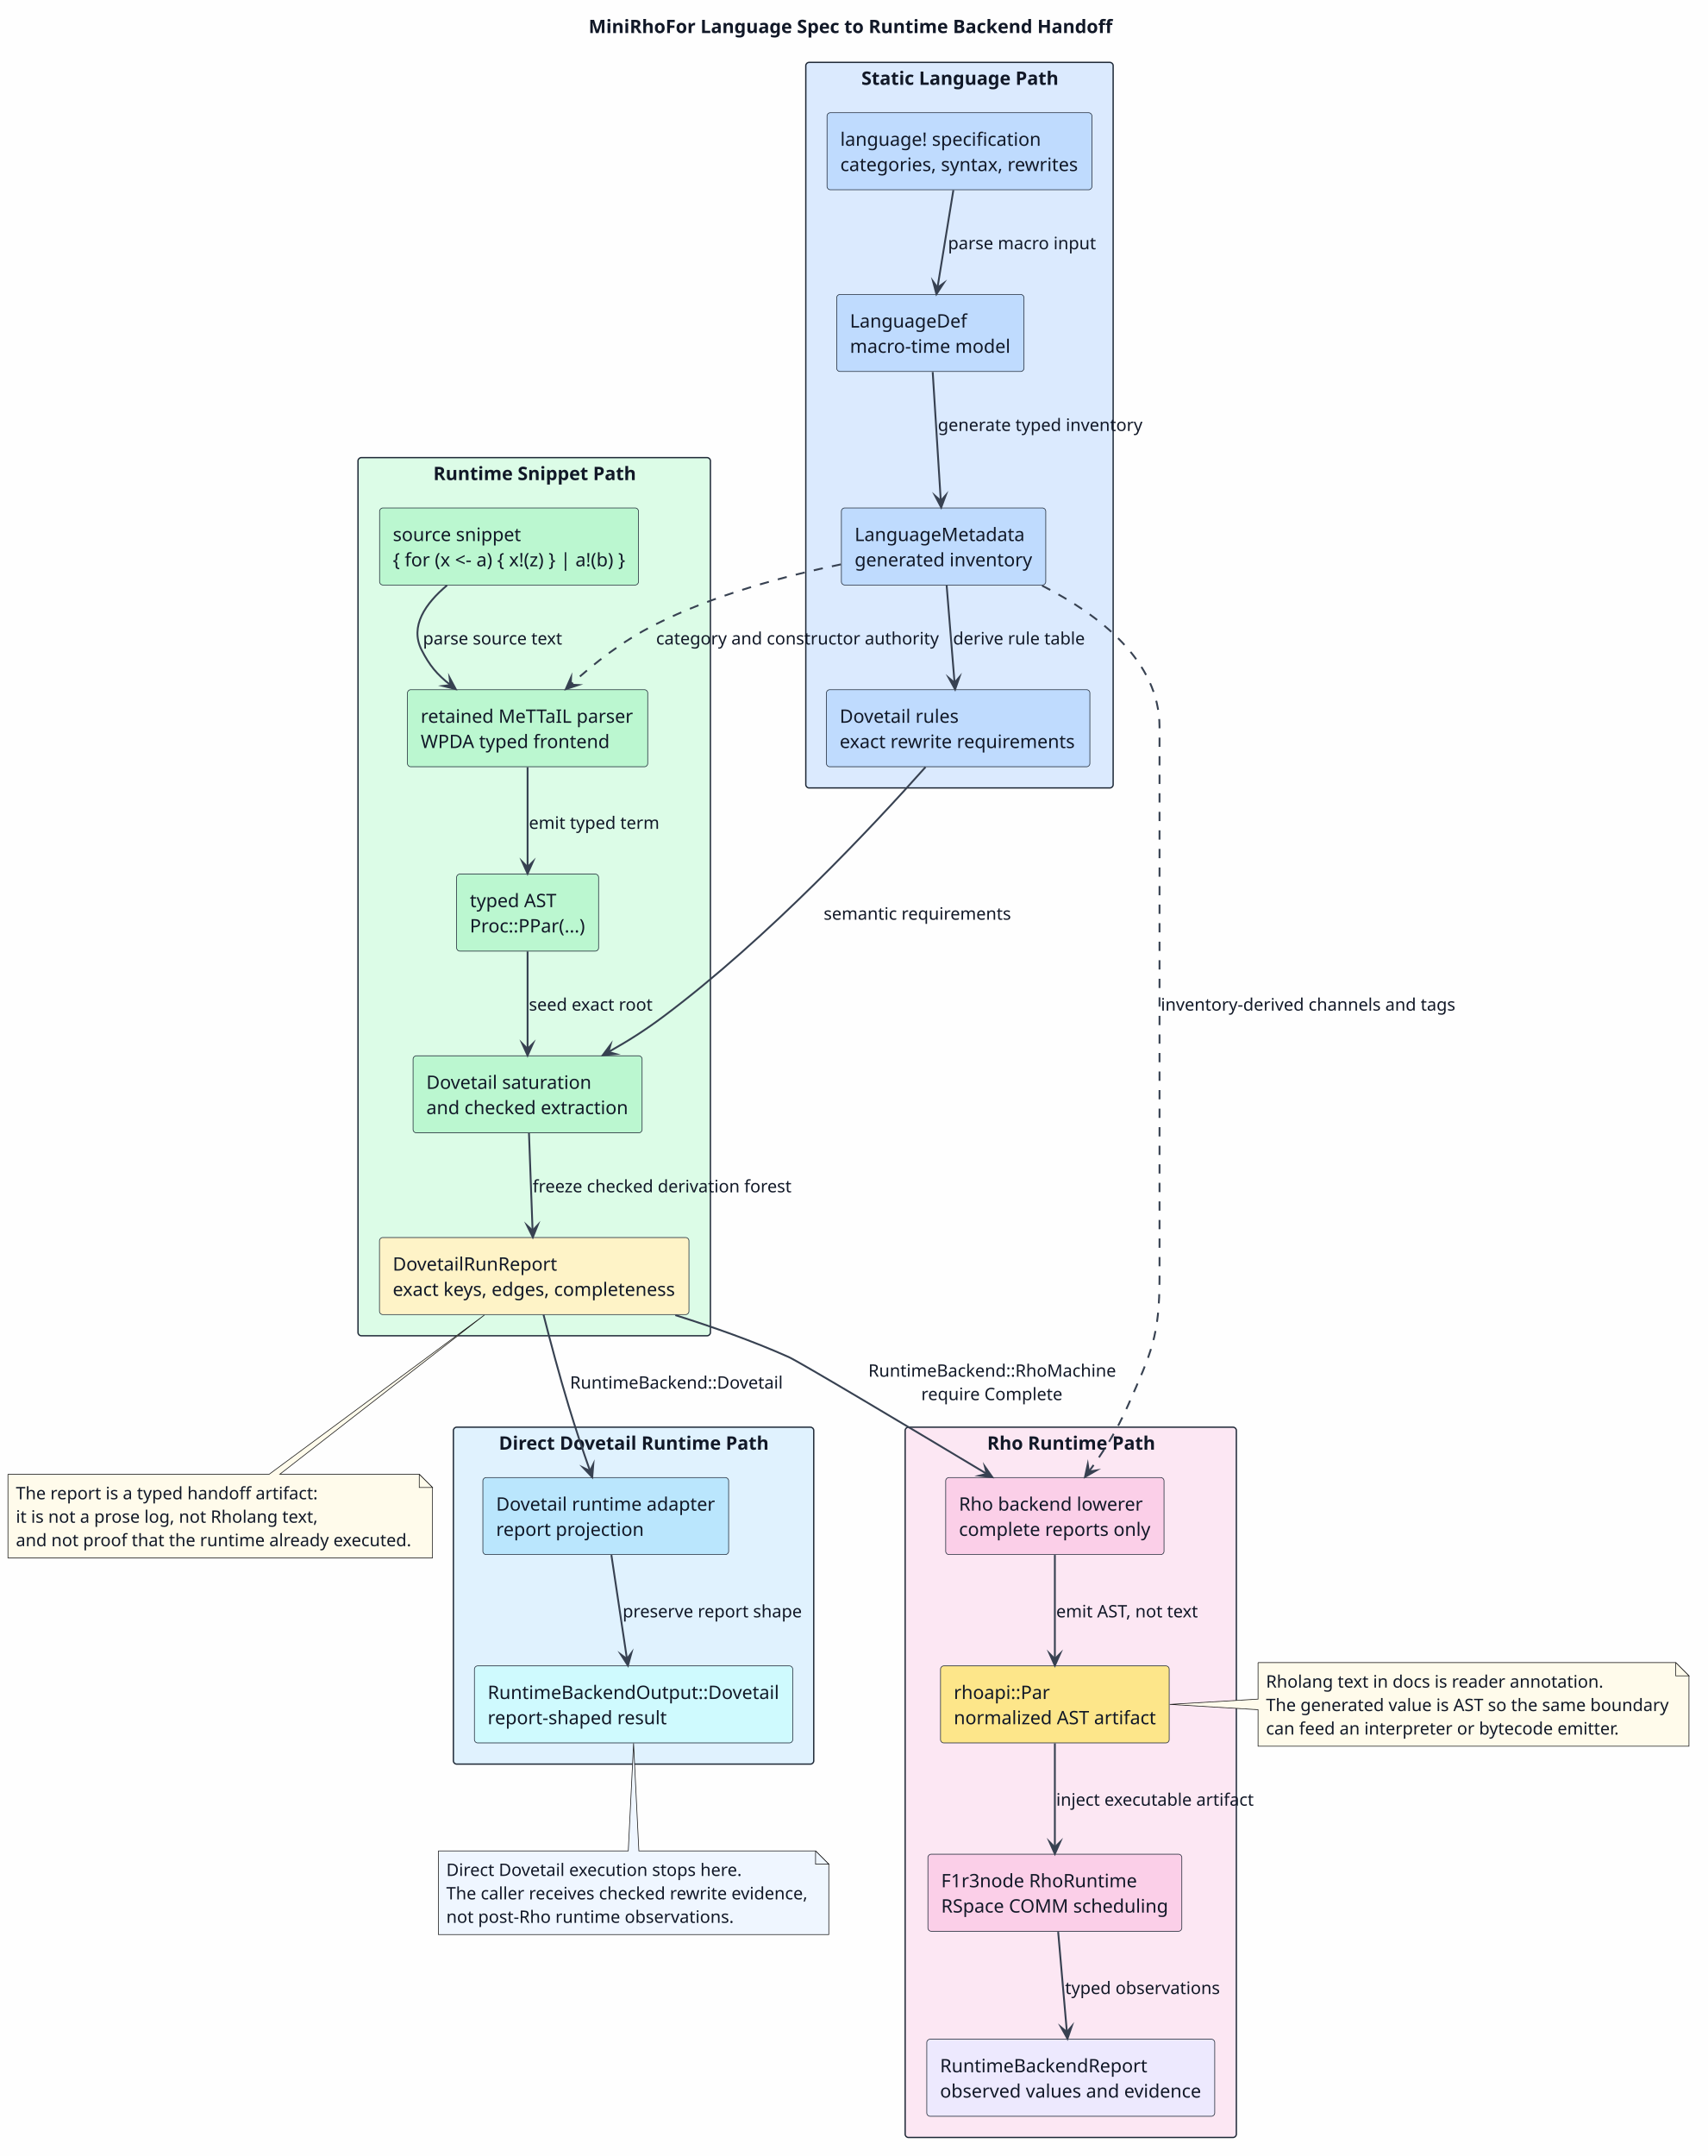
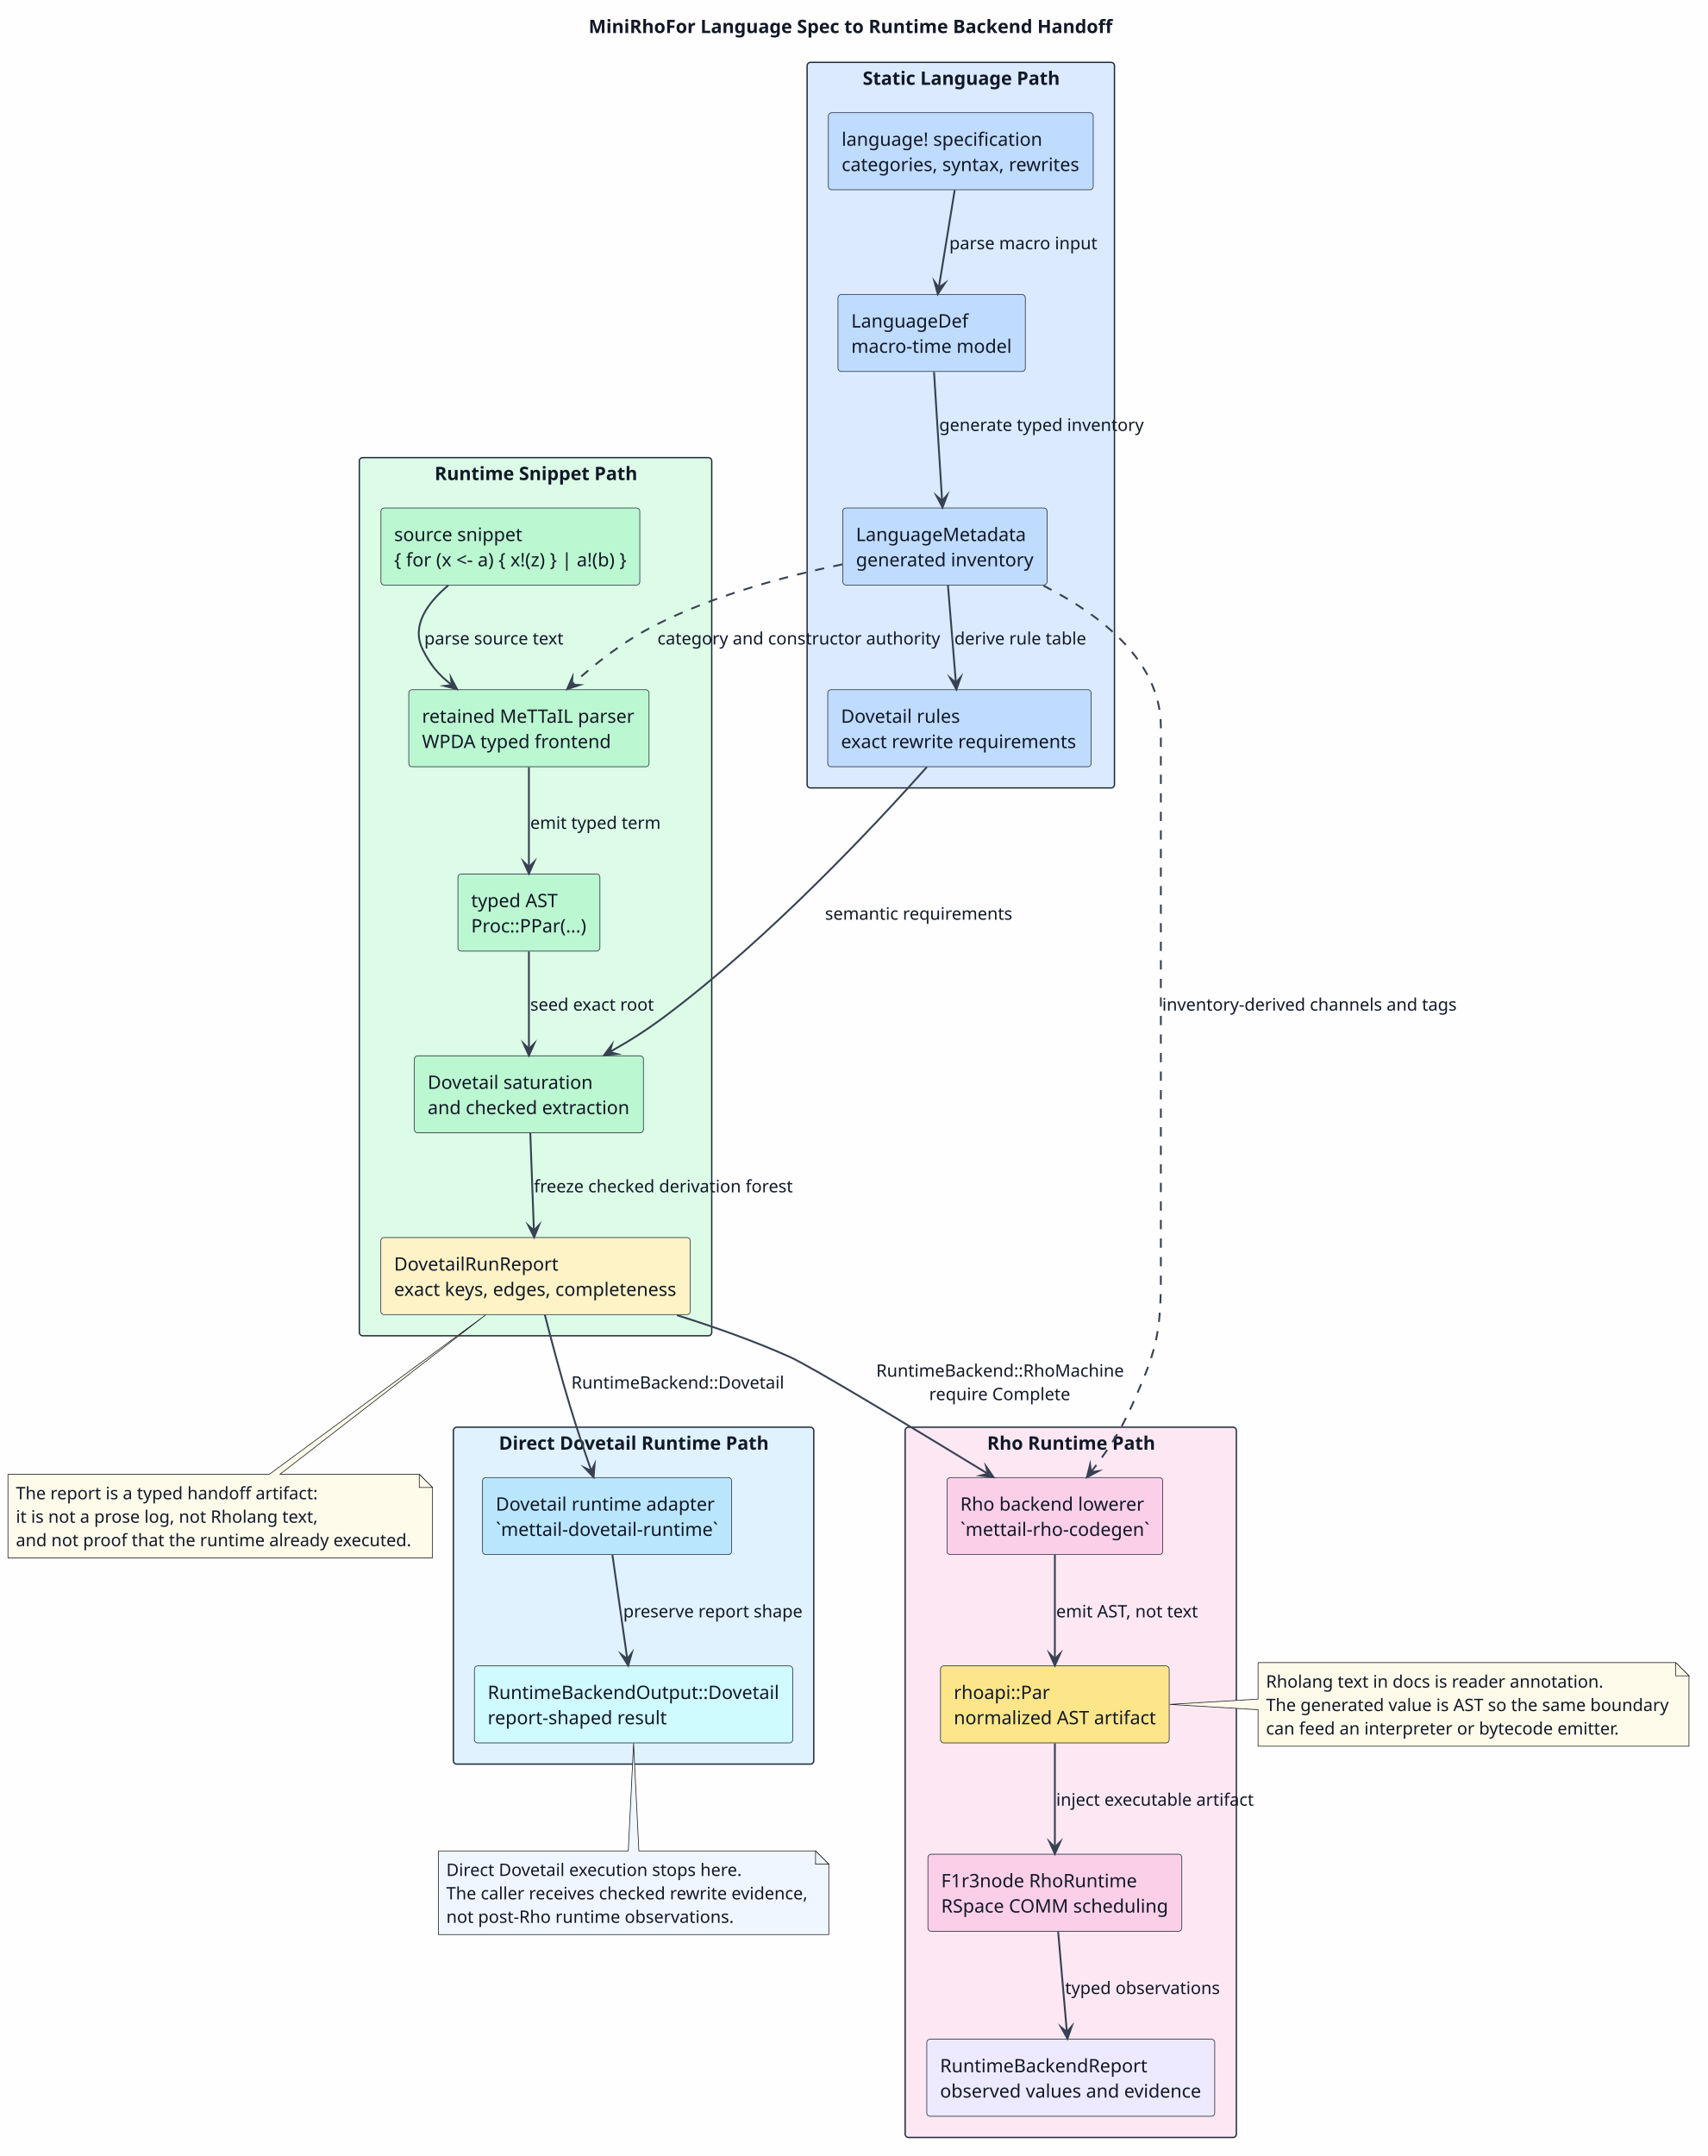
<svg xmlns="http://www.w3.org/2000/svg" contentStyleType="text/css" data-diagram-type="DESCRIPTION" height="1627px" preserveAspectRatio="none" style="width:1289px;height:1627px;background:#FEFEFE;" version="1.1" viewBox="0 0 1289 1627" width="1289px" zoomAndPan="magnify">
  <defs />
  <g>
    <rect fill="#FEFEFE" height="1627" style="stroke:none;stroke-width:1;" width="1289" x="0" y="0" />
    <g class="title" data-source-line="1">
      <text fill="#111827" font-family="sans-serif" font-size="14" font-weight="700" lengthAdjust="spacing" textLength="394.252" x="444.305" y="24.966">MiniRhoFor Language Spec to Runtime Backend Handoff</text>
    </g>
    <g class="cluster" data-qualified-name="StaticPath" data-source-line="13" id="ent0001">
-       <rect fill="#DBEAFE" height="547.54" rx="2.5" ry="2.5" style="stroke:#1F2937;stroke-width:1;" width="232" x="608.23" y="47.068" />
-       <text fill="#111827" font-family="sans-serif" font-size="14" font-weight="700" lengthAdjust="spacing" textLength="148.049" x="650.205" y="64.034">Static Language Path</text>
+       <rect fill="#DBEAFE" height="547.54" rx="2.5" ry="2.5" style="stroke:#1F2937;stroke-width:1;" width="232" x="609.23" y="47.068" />
+       <text fill="#111827" font-family="sans-serif" font-size="14" font-weight="700" lengthAdjust="spacing" textLength="148.049" x="651.205" y="64.034">Static Language Path</text>
    </g>
    <g class="cluster" data-qualified-name="RuntimePath" data-source-line="20" id="ent0006">
-       <rect fill="#DCFCE7" height="662.68" rx="2.5" ry="2.5" style="stroke:#1F2937;stroke-width:1;" width="266" x="270.23" y="345.338" />
-       <text fill="#111827" font-family="sans-serif" font-size="14" font-weight="700" lengthAdjust="spacing" textLength="152.319" x="327.07" y="362.304">Runtime Snippet Path</text>
+       <rect fill="#DCFCE7" height="662.68" rx="2.5" ry="2.5" style="stroke:#1F2937;stroke-width:1;" width="266" x="271.23" y="345.338" />
+       <text fill="#111827" font-family="sans-serif" font-size="14" font-weight="700" lengthAdjust="spacing" textLength="152.319" x="328.07" y="362.304">Runtime Snippet Path</text>
    </g>
    <g class="cluster" data-qualified-name="DirectPath" data-source-line="28" id="ent0012">
      <rect fill="#E0F2FE" height="254.25" rx="2.5" ry="2.5" style="stroke:#1F2937;stroke-width:1;" width="272" x="342.23" y="1077.018" />
      <text fill="#111827" font-family="sans-serif" font-size="14" font-weight="700" lengthAdjust="spacing" textLength="203.349" x="376.555" y="1093.984">Direct Dovetail Runtime Path</text>
    </g>
    <g class="cluster" data-qualified-name="RhoPath" data-source-line="33" id="ent0015">
      <rect fill="#FCE7F3" height="536" rx="2.5" ry="2.5" style="stroke:#1F2937;stroke-width:1;" width="250" x="683.23" y="1077.018" />
      <text fill="#111827" font-family="sans-serif" font-size="14" font-weight="700" lengthAdjust="spacing" textLength="126.224" x="745.118" y="1093.984">Rho Runtime Path</text>
    </g>
    <g class="entity" data-qualified-name="StaticPath.Spec" data-source-line="14" id="ent0002">
-       <rect fill="#BFDBFE" height="58.136" rx="2.5" ry="2.5" style="stroke:#1F2937;stroke-width:0.5;" width="199.927" x="624.27" y="85.068" />
-       <text fill="#111827" font-family="sans-serif" font-size="14" lengthAdjust="spacing" textLength="151.479" x="634.27" y="110.034">language! specification</text>
-       <text fill="#111827" font-family="sans-serif" font-size="14" lengthAdjust="spacing" textLength="179.927" x="634.27" y="129.102">categories, syntax, rewrites</text>
+       <rect fill="#BFDBFE" height="58.136" rx="2.5" ry="2.5" style="stroke:#1F2937;stroke-width:0.5;" width="199.927" x="625.27" y="85.068" />
+       <text fill="#111827" font-family="sans-serif" font-size="14" lengthAdjust="spacing" textLength="151.479" x="635.27" y="110.034">language! specification</text>
+       <text fill="#111827" font-family="sans-serif" font-size="14" lengthAdjust="spacing" textLength="179.927" x="635.27" y="129.102">categories, syntax, rewrites</text>
    </g>
    <g class="entity" data-qualified-name="StaticPath.LangDef" data-source-line="15" id="ent0003">
-       <rect fill="#BFDBFE" height="58.136" rx="2.5" ry="2.5" style="stroke:#1F2937;stroke-width:0.5;" width="141.393" x="631.54" y="222.208" />
-       <text fill="#111827" font-family="sans-serif" font-size="14" lengthAdjust="spacing" textLength="88.396" x="641.54" y="247.174">LanguageDef</text>
-       <text fill="#111827" font-family="sans-serif" font-size="14" lengthAdjust="spacing" textLength="121.394" x="641.54" y="266.242">macro-time model</text>
+       <rect fill="#BFDBFE" height="58.136" rx="2.5" ry="2.5" style="stroke:#1F2937;stroke-width:0.5;" width="141.393" x="632.54" y="222.208" />
+       <text fill="#111827" font-family="sans-serif" font-size="14" lengthAdjust="spacing" textLength="88.396" x="642.54" y="247.174">LanguageDef</text>
+       <text fill="#111827" font-family="sans-serif" font-size="14" lengthAdjust="spacing" textLength="121.394" x="642.54" y="266.242">macro-time model</text>
    </g>
    <g class="entity" data-qualified-name="StaticPath.Metadata" data-source-line="16" id="ent0004">
-       <rect fill="#BFDBFE" height="58.136" rx="2.5" ry="2.5" style="stroke:#1F2937;stroke-width:0.5;" width="154.26" x="635.1" y="383.338" />
-       <text fill="#111827" font-family="sans-serif" font-size="14" lengthAdjust="spacing" textLength="128.338" x="645.1" y="408.304">LanguageMetadata</text>
-       <text fill="#111827" font-family="sans-serif" font-size="14" lengthAdjust="spacing" textLength="134.26" x="645.1" y="427.372">generated inventory</text>
+       <rect fill="#BFDBFE" height="58.136" rx="2.5" ry="2.5" style="stroke:#1F2937;stroke-width:0.5;" width="154.26" x="636.1" y="383.338" />
+       <text fill="#111827" font-family="sans-serif" font-size="14" lengthAdjust="spacing" textLength="128.338" x="646.1" y="408.304">LanguageMetadata</text>
+       <text fill="#111827" font-family="sans-serif" font-size="14" lengthAdjust="spacing" textLength="134.26" x="646.1" y="427.372">generated inventory</text>
    </g>
    <g class="entity" data-qualified-name="StaticPath.Rules" data-source-line="17" id="ent0005">
-       <rect fill="#BFDBFE" height="58.136" rx="2.5" ry="2.5" style="stroke:#1F2937;stroke-width:0.5;" width="198.863" x="623.8" y="520.478" />
-       <text fill="#111827" font-family="sans-serif" font-size="14" lengthAdjust="spacing" textLength="90.118" x="633.8" y="545.444">Dovetail rules</text>
-       <text fill="#111827" font-family="sans-serif" font-size="14" lengthAdjust="spacing" textLength="178.863" x="633.8" y="564.512">exact rewrite requirements</text>
+       <rect fill="#BFDBFE" height="58.136" rx="2.5" ry="2.5" style="stroke:#1F2937;stroke-width:0.5;" width="198.863" x="624.8" y="520.478" />
+       <text fill="#111827" font-family="sans-serif" font-size="14" lengthAdjust="spacing" textLength="90.118" x="634.8" y="545.444">Dovetail rules</text>
+       <text fill="#111827" font-family="sans-serif" font-size="14" lengthAdjust="spacing" textLength="178.863" x="634.8" y="564.512">exact rewrite requirements</text>
    </g>
    <g class="entity" data-qualified-name="RuntimePath.Source" data-source-line="21" id="ent0007">
-       <rect fill="#BBF7D0" height="58.136" rx="2.5" ry="2.5" style="stroke:#1F2937;stroke-width:0.5;" width="195.419" x="286.52" y="383.338" />
-       <text fill="#111827" font-family="sans-serif" font-size="14" lengthAdjust="spacing" textLength="97.006" x="296.52" y="408.304">source snippet</text>
-       <text fill="#111827" font-family="sans-serif" font-size="14" lengthAdjust="spacing" textLength="175.419" x="296.52" y="427.372">{ for (x &lt;- a) { x!(z) } | a!(b) }</text>
+       <rect fill="#BBF7D0" height="58.136" rx="2.5" ry="2.5" style="stroke:#1F2937;stroke-width:0.5;" width="195.419" x="287.52" y="383.338" />
+       <text fill="#111827" font-family="sans-serif" font-size="14" lengthAdjust="spacing" textLength="97.006" x="297.52" y="408.304">source snippet</text>
+       <text fill="#111827" font-family="sans-serif" font-size="14" lengthAdjust="spacing" textLength="175.419" x="297.52" y="427.372">{ for (x &lt;- a) { x!(z) } | a!(b) }</text>
    </g>
    <g class="entity" data-qualified-name="RuntimePath.Parser" data-source-line="22" id="ent0008">
-       <rect fill="#BBF7D0" height="58.136" rx="2.5" ry="2.5" style="stroke:#1F2937;stroke-width:0.5;" width="181.363" x="307.55" y="520.478" />
-       <text fill="#111827" font-family="sans-serif" font-size="14" lengthAdjust="spacing" textLength="161.363" x="317.55" y="545.444">retained MeTTaIL parser</text>
-       <text fill="#111827" font-family="sans-serif" font-size="14" lengthAdjust="spacing" textLength="143.177" x="317.55" y="564.512">WPDA typed frontend</text>
+       <rect fill="#BBF7D0" height="58.136" rx="2.5" ry="2.5" style="stroke:#1F2937;stroke-width:0.5;" width="181.363" x="308.55" y="520.478" />
+       <text fill="#111827" font-family="sans-serif" font-size="14" lengthAdjust="spacing" textLength="161.363" x="318.55" y="545.444">retained MeTTaIL parser</text>
+       <text fill="#111827" font-family="sans-serif" font-size="14" lengthAdjust="spacing" textLength="143.177" x="318.55" y="564.512">WPDA typed frontend</text>
    </g>
    <g class="entity" data-qualified-name="RuntimePath.TypedAst" data-source-line="23" id="ent0009">
-       <rect fill="#BBF7D0" height="58.136" rx="2.5" ry="2.5" style="stroke:#1F2937;stroke-width:0.5;" width="107.178" x="344.65" y="659.608" />
-       <text fill="#111827" font-family="sans-serif" font-size="14" lengthAdjust="spacing" textLength="65.366" x="354.65" y="684.574">typed AST</text>
-       <text fill="#111827" font-family="sans-serif" font-size="14" lengthAdjust="spacing" textLength="87.178" x="354.65" y="703.642">Proc::PPar(...)</text>
+       <rect fill="#BBF7D0" height="58.136" rx="2.5" ry="2.5" style="stroke:#1F2937;stroke-width:0.5;" width="107.178" x="345.65" y="659.608" />
+       <text fill="#111827" font-family="sans-serif" font-size="14" lengthAdjust="spacing" textLength="65.366" x="355.65" y="684.574">typed AST</text>
+       <text fill="#111827" font-family="sans-serif" font-size="14" lengthAdjust="spacing" textLength="87.178" x="355.65" y="703.642">Proc::PPar(...)</text>
    </g>
    <g class="entity" data-qualified-name="RuntimePath.Dovetail" data-source-line="24" id="ent0010">
-       <rect fill="#BBF7D0" height="58.136" rx="2.5" ry="2.5" style="stroke:#1F2937;stroke-width:0.5;" width="172.865" x="311.8" y="796.748" />
-       <text fill="#111827" font-family="sans-serif" font-size="14" lengthAdjust="spacing" textLength="125.159" x="321.8" y="821.714">Dovetail saturation</text>
-       <text fill="#111827" font-family="sans-serif" font-size="14" lengthAdjust="spacing" textLength="152.865" x="321.8" y="840.782">and checked extraction</text>
+       <rect fill="#BBF7D0" height="58.136" rx="2.5" ry="2.5" style="stroke:#1F2937;stroke-width:0.5;" width="172.865" x="312.8" y="796.748" />
+       <text fill="#111827" font-family="sans-serif" font-size="14" lengthAdjust="spacing" textLength="125.159" x="322.8" y="821.714">Dovetail saturation</text>
+       <text fill="#111827" font-family="sans-serif" font-size="14" lengthAdjust="spacing" textLength="152.865" x="322.8" y="840.782">and checked extraction</text>
    </g>
    <g class="entity" data-qualified-name="RuntimePath.Report" data-source-line="25" id="ent0011">
-       <rect fill="#FEF3C7" height="58.136" rx="2.5" ry="2.5" style="stroke:#1F2937;stroke-width:0.5;" width="233.597" x="286.44" y="933.888" />
-       <text fill="#111827" font-family="sans-serif" font-size="14" lengthAdjust="spacing" textLength="124.362" x="296.44" y="958.854">DovetailRunReport</text>
-       <text fill="#111827" font-family="sans-serif" font-size="14" lengthAdjust="spacing" textLength="213.597" x="296.44" y="977.922">exact keys, edges, completeness</text>
+       <rect fill="#FEF3C7" height="58.136" rx="2.5" ry="2.5" style="stroke:#1F2937;stroke-width:0.5;" width="233.597" x="287.44" y="933.888" />
+       <text fill="#111827" font-family="sans-serif" font-size="14" lengthAdjust="spacing" textLength="124.362" x="297.44" y="958.854">DovetailRunReport</text>
+       <text fill="#111827" font-family="sans-serif" font-size="14" lengthAdjust="spacing" textLength="213.597" x="297.44" y="977.922">exact keys, edges, completeness</text>
    </g>
    <g class="entity" data-qualified-name="DirectPath.DirectAdapter" data-source-line="29" id="ent0013">
-       <rect fill="#BAE6FD" height="58.136" rx="2.5" ry="2.5" style="stroke:#1F2937;stroke-width:0.5;" width="185.507" x="364.48" y="1115.018" />
-       <text fill="#111827" font-family="sans-serif" font-size="14" lengthAdjust="spacing" textLength="165.507" x="374.48" y="1139.984">Dovetail runtime adapter</text>
-       <text fill="#111827" font-family="sans-serif" font-size="14" lengthAdjust="spacing" textLength="112.112" x="374.48" y="1159.052">report projection</text>
+       <rect fill="#BAE6FD" height="58.136" rx="2.5" ry="2.5" style="stroke:#1F2937;stroke-width:0.5;" width="188.013" x="364.23" y="1115.018" />
+       <text fill="#111827" font-family="sans-serif" font-size="14" lengthAdjust="spacing" textLength="165.507" x="374.23" y="1139.984">Dovetail runtime adapter</text>
+       <text fill="#111827" font-family="sans-serif" font-size="14" lengthAdjust="spacing" textLength="168.013" x="374.23" y="1159.052">`mettail-dovetail-runtime`</text>
    </g>
    <g class="entity" data-qualified-name="DirectPath.DirectOutput" data-source-line="30" id="ent0014">
      <rect fill="#CFFAFE" height="58.136" rx="2.5" ry="2.5" style="stroke:#1F2937;stroke-width:0.5;" width="240.261" x="358.1" y="1257.138" />
      <text fill="#111827" font-family="sans-serif" font-size="14" lengthAdjust="spacing" textLength="220.261" x="368.1" y="1282.104">RuntimeBackendOutput::Dovetail</text>
      <text fill="#111827" font-family="sans-serif" font-size="14" lengthAdjust="spacing" textLength="135.772" x="368.1" y="1301.172">report-shaped result</text>
    </g>
    <g class="entity" data-qualified-name="RhoPath.Lowerer" data-source-line="34" id="ent0016">
-       <rect fill="#FBCFE8" height="58.136" rx="2.5" ry="2.5" style="stroke:#1F2937;stroke-width:0.5;" width="164.802" x="713.83" y="1115.018" />
-       <text fill="#111827" font-family="sans-serif" font-size="14" lengthAdjust="spacing" textLength="139.369" x="723.83" y="1139.984">Rho backend lowerer</text>
-       <text fill="#111827" font-family="sans-serif" font-size="14" lengthAdjust="spacing" textLength="144.802" x="723.83" y="1159.052">complete reports only</text>
+       <rect fill="#FBCFE8" height="58.136" rx="2.5" ry="2.5" style="stroke:#1F2937;stroke-width:0.5;" width="162.814" x="714.83" y="1115.018" />
+       <text fill="#111827" font-family="sans-serif" font-size="14" lengthAdjust="spacing" textLength="139.369" x="724.83" y="1139.984">Rho backend lowerer</text>
+       <text fill="#111827" font-family="sans-serif" font-size="14" lengthAdjust="spacing" textLength="142.814" x="724.83" y="1159.052">`mettail-rho-codegen`</text>
    </g>
    <g class="entity" data-qualified-name="RhoPath.Par" data-source-line="35" id="ent0017">
      <rect fill="#FDE68A" height="58.136" rx="2.5" ry="2.5" style="stroke:#1F2937;stroke-width:0.5;" width="172.599" x="709.93" y="1257.138" />
      <text fill="#111827" font-family="sans-serif" font-size="14" lengthAdjust="spacing" textLength="72.59" x="719.93" y="1282.104">rhoapi::Par</text>
      <text fill="#111827" font-family="sans-serif" font-size="14" lengthAdjust="spacing" textLength="152.599" x="719.93" y="1301.172">normalized AST artifact</text>
    </g>
    <g class="entity" data-qualified-name="RhoPath.Runtime" data-source-line="36" id="ent0018">
      <rect fill="#FBCFE8" height="58.136" rx="2.5" ry="2.5" style="stroke:#1F2937;stroke-width:0.5;" width="191.653" x="700.41" y="1399.258" />
      <text fill="#111827" font-family="sans-serif" font-size="14" lengthAdjust="spacing" textLength="147.825" x="710.41" y="1424.224">F1r3node RhoRuntime</text>
      <text fill="#111827" font-family="sans-serif" font-size="14" lengthAdjust="spacing" textLength="171.653" x="710.41" y="1443.292">RSpace COMM scheduling</text>
    </g>
    <g class="entity" data-qualified-name="RhoPath.RuntimeReport" data-source-line="37" id="ent0019">
      <rect fill="#EDE9FE" height="58.136" rx="2.5" ry="2.5" style="stroke:#1F2937;stroke-width:0.5;" width="217.343" x="699.56" y="1538.878" />
      <text fill="#111827" font-family="sans-serif" font-size="14" lengthAdjust="spacing" textLength="156.491" x="709.56" y="1563.844">RuntimeBackendReport</text>
      <text fill="#111827" font-family="sans-serif" font-size="14" lengthAdjust="spacing" textLength="197.343" x="709.56" y="1582.912">observed values and evidence</text>
    </g>
    <g class="entity" data-qualified-name="GMN36" data-source-line="62" id="ent0037">
-       <path d="M6,1112.528 L6,1175.646 A0,0 0 0 0 6,1175.646 L326.468,1175.646 A0,0 0 0 0 326.468,1175.646 L326.468,1122.528 L316.468,1112.528 L211.19,1112.528 L365.68,992.338 L203.19,1112.528 L6,1112.528 A0,0 0 0 0 6,1112.528" fill="#FFFBEB" style="stroke:#181818;stroke-width:0.5;" />
+       <path d="M6,1112.528 L6,1175.646 A0,0 0 0 0 6,1175.646 L326.468,1175.646 A0,0 0 0 0 326.468,1175.646 L326.468,1122.528 L316.468,1112.528 L211.36,1112.528 L366.52,992.338 L203.36,1112.528 L6,1112.528 A0,0 0 0 0 6,1112.528" fill="#FFFBEB" style="stroke:#181818;stroke-width:0.5;" />
      <path d="M316.468,1112.528 L316.468,1122.528 L326.468,1122.528 L316.468,1112.528" fill="#FFFBEB" style="stroke:#181818;stroke-width:0.5;" />
      <text fill="#111827" font-family="sans-serif" font-size="13" lengthAdjust="spacing" textLength="228.072" x="12" y="1131.425">The report is a typed handoff artifact:</text>
      <text fill="#111827" font-family="sans-serif" font-size="13" lengthAdjust="spacing" textLength="228.371" x="12" y="1149.131">it is not a prose log, not Rholang text,</text>
      <text fill="#111827" font-family="sans-serif" font-size="13" lengthAdjust="spacing" textLength="299.468" x="12" y="1166.837">and not proof that the runtime already executed.</text>
    </g>
    <g class="entity" data-qualified-name="GMN39" data-source-line="68" id="ent0040">
      <path d="M330.88,1396.768 L330.88,1459.886 A0,0 0 0 0 330.88,1459.886 L625.595,1459.886 A0,0 0 0 0 625.595,1459.886 L625.595,1406.768 L615.595,1396.768 L482.23,1396.768 L478.23,1315.558 L474.23,1396.768 L330.88,1396.768 A0,0 0 0 0 330.88,1396.768" fill="#EFF6FF" style="stroke:#181818;stroke-width:0.5;" />
      <path d="M615.595,1396.768 L615.595,1406.768 L625.595,1406.768 L615.595,1396.768" fill="#EFF6FF" style="stroke:#181818;stroke-width:0.5;" />
      <text fill="#111827" font-family="sans-serif" font-size="13" lengthAdjust="spacing" textLength="224.302" x="336.88" y="1415.665">Direct Dovetail execution stops here.</text>
      <text fill="#111827" font-family="sans-serif" font-size="13" lengthAdjust="spacing" textLength="273.715" x="336.88" y="1433.371">The caller receives checked rewrite evidence,</text>
      <text fill="#111827" font-family="sans-serif" font-size="13" lengthAdjust="spacing" textLength="216.996" x="336.88" y="1451.077">not post-Rho runtime observations.</text>
    </g>
    <g class="entity" data-qualified-name="GMN42" data-source-line="74" id="ent0043">
      <path d="M949.61,1254.648 L949.61,1282.208 L882.95,1286.208 L949.61,1290.208 L949.61,1317.766 A0,0 0 0 0 949.61,1317.766 L1274.862,1317.766 A0,0 0 0 0 1274.862,1317.766 L1274.862,1264.648 L1264.862,1254.648 L949.61,1254.648 A0,0 0 0 0 949.61,1254.648" fill="#FFFBEB" style="stroke:#181818;stroke-width:0.5;" />
      <path d="M1264.862,1254.648 L1264.862,1264.648 L1274.862,1264.648 L1264.862,1254.648" fill="#FFFBEB" style="stroke:#181818;stroke-width:0.5;" />
      <text fill="#111827" font-family="sans-serif" font-size="13" lengthAdjust="spacing" textLength="255.164" x="955.61" y="1273.545">Rholang text in docs is reader annotation.</text>
      <text fill="#111827" font-family="sans-serif" font-size="13" lengthAdjust="spacing" textLength="304.252" x="955.61" y="1291.251">The generated value is AST so the same boundary</text>
      <text fill="#111827" font-family="sans-serif" font-size="13" lengthAdjust="spacing" textLength="268.905" x="955.61" y="1308.957">can feed an interpreter or bytecode emitter.</text>
    </g>
    <g class="link" data-entity-1="ent0002" data-entity-2="ent0003" data-link-type="dependency" data-source-line="40" id="lnk20">
-       <path d="M719.62,143.468 C715.87,166.528 711.393,193.993 707.643,217.043" fill="none" id="Spec-to-LangDef" style="stroke:#374151;stroke-width:1.4;" />
-       <polygon fill="#374151" points="706.84,221.978,712.233,213.737,707.643,217.043,704.337,212.452,706.84,221.978" style="stroke:#374151;stroke-width:1.4;stroke-linejoin:miter;stroke-miterlimit:10;" />
-       <text fill="#111827" font-family="sans-serif" font-size="13" lengthAdjust="spacing" textLength="112.008" x="715.55" y="188.105">parse macro input</text>
+       <path d="M720.62,143.468 C716.87,166.528 712.393,193.993 708.643,217.043" fill="none" id="Spec-to-LangDef" style="stroke:#374151;stroke-width:1.4;" />
+       <polygon fill="#374151" points="707.84,221.978,713.233,213.737,708.643,217.043,705.337,212.452,707.84,221.978" style="stroke:#374151;stroke-width:1.4;stroke-linejoin:miter;stroke-miterlimit:10;" />
+       <text fill="#111827" font-family="sans-serif" font-size="13" lengthAdjust="spacing" textLength="112.008" x="716.55" y="188.105">parse macro input</text>
    </g>
    <g class="link" data-entity-1="ent0003" data-entity-2="ent0004" data-link-type="dependency" data-source-line="41" id="lnk21">
-       <path d="M704.02,280.718 C705.84,309.598 708.317,349.058 710.127,377.948" fill="none" id="LangDef-to-Metadata" style="stroke:#374151;stroke-width:1.4;" />
-       <polygon fill="#374151" points="710.44,382.938,713.869,373.705,710.127,377.948,705.885,374.206,710.44,382.938" style="stroke:#374151;stroke-width:1.4;stroke-linejoin:miter;stroke-miterlimit:10;" />
-       <text fill="#111827" font-family="sans-serif" font-size="13" lengthAdjust="spacing" textLength="154.7" x="707.93" y="325.235">generate typed inventory</text>
+       <path d="M705.02,280.718 C706.84,309.598 709.317,349.058 711.127,377.948" fill="none" id="LangDef-to-Metadata" style="stroke:#374151;stroke-width:1.4;" />
+       <polygon fill="#374151" points="711.44,382.938,714.869,373.705,711.127,377.948,706.885,374.206,711.44,382.938" style="stroke:#374151;stroke-width:1.4;stroke-linejoin:miter;stroke-miterlimit:10;" />
+       <text fill="#111827" font-family="sans-serif" font-size="13" lengthAdjust="spacing" textLength="154.7" x="708.93" y="325.235">generate typed inventory</text>
    </g>
    <g class="link" data-entity-1="ent0004" data-entity-2="ent0005" data-link-type="dependency" data-source-line="42" id="lnk22">
-       <path d="M714.54,441.738 C716.42,464.798 718.644,492.214 720.524,515.264" fill="none" id="Metadata-to-Rules" style="stroke:#374151;stroke-width:1.4;" />
-       <polygon fill="#374151" points="720.93,520.248,724.185,510.952,720.524,515.264,716.212,511.603,720.93,520.248" style="stroke:#374151;stroke-width:1.4;stroke-linejoin:miter;stroke-miterlimit:10;" />
-       <text fill="#111827" font-family="sans-serif" font-size="13" lengthAdjust="spacing" textLength="99.502" x="719.39" y="486.375">derive rule table</text>
+       <path d="M715.54,441.738 C717.42,464.798 719.644,492.214 721.524,515.264" fill="none" id="Metadata-to-Rules" style="stroke:#374151;stroke-width:1.4;" />
+       <polygon fill="#374151" points="721.93,520.248,725.185,510.952,721.524,515.264,717.212,511.603,721.93,520.248" style="stroke:#374151;stroke-width:1.4;stroke-linejoin:miter;stroke-miterlimit:10;" />
+       <text fill="#111827" font-family="sans-serif" font-size="13" lengthAdjust="spacing" textLength="99.502" x="720.39" y="486.375">derive rule table</text>
    </g>
    <g class="link" data-entity-1="ent0005" data-entity-2="ent0010" data-link-type="dependency" data-source-line="43" id="lnk23">
-       <path d="M698.6,578.858 C659.62,622.608 580.04,707.738 501.23,766.748 C486.94,777.448 474.819,785.139 459.299,793.859" fill="none" id="Rules-to-Dovetail" style="stroke:#374151;stroke-width:1.4;" />
-       <polygon fill="#374151" points="454.94,796.308,464.746,795.387,459.299,793.859,460.827,788.412,454.94,796.308" style="stroke:#374151;stroke-width:1.4;stroke-linejoin:miter;stroke-miterlimit:10;" />
-       <text fill="#111827" font-family="sans-serif" font-size="13" lengthAdjust="spacing" textLength="141.934" x="621.72" y="694.075">semantic requirements</text>
+       <path d="M699.6,578.858 C660.62,622.608 581.04,707.738 502.23,766.748 C487.94,777.448 475.819,785.139 460.299,793.859" fill="none" id="Rules-to-Dovetail" style="stroke:#374151;stroke-width:1.4;" />
+       <polygon fill="#374151" points="455.94,796.308,465.746,795.387,460.299,793.859,461.827,788.412,455.94,796.308" style="stroke:#374151;stroke-width:1.4;stroke-linejoin:miter;stroke-miterlimit:10;" />
+       <text fill="#111827" font-family="sans-serif" font-size="13" lengthAdjust="spacing" textLength="141.934" x="622.72" y="694.075">semantic requirements</text>
    </g>
    <g class="link" data-entity-1="ent0007" data-entity-2="ent0008" data-link-type="dependency" data-source-line="45" id="lnk24">
-       <path d="M337.42,441.728 C321.2,455.348 309.11,472.588 318.23,490.478 C324.16,502.098 329.678,508.862 340.048,516.952" fill="none" id="Source-to-Parser" style="stroke:#374151;stroke-width:1.4;" />
-       <polygon fill="#374151" points="343.99,520.028,339.354,511.338,340.048,516.952,334.434,517.646,343.99,520.028" style="stroke:#374151;stroke-width:1.4;stroke-linejoin:miter;stroke-miterlimit:10;" />
-       <text fill="#111827" font-family="sans-serif" font-size="13" lengthAdjust="spacing" textLength="105.638" x="319.23" y="486.375">parse source text</text>
+       <path d="M338.42,441.728 C322.2,455.348 310.11,472.588 319.23,490.478 C325.16,502.098 330.678,508.862 341.048,516.952" fill="none" id="Source-to-Parser" style="stroke:#374151;stroke-width:1.4;" />
+       <polygon fill="#374151" points="344.99,520.028,340.354,511.338,341.048,516.952,335.434,517.646,344.99,520.028" style="stroke:#374151;stroke-width:1.4;stroke-linejoin:miter;stroke-miterlimit:10;" />
+       <text fill="#111827" font-family="sans-serif" font-size="13" lengthAdjust="spacing" textLength="105.638" x="320.23" y="486.375">parse source text</text>
    </g>
    <g class="link" data-entity-1="ent0008" data-entity-2="ent0009" data-link-type="dependency" data-source-line="46" id="lnk25">
-       <path d="M398.23,578.958 C398.23,602.498 398.23,630.778 398.23,654.298" fill="none" id="Parser-to-TypedAst" style="stroke:#374151;stroke-width:1.4;" />
-       <polygon fill="#374151" points="398.23,659.298,402.23,650.298,398.23,654.298,394.23,650.298,398.23,659.298" style="stroke:#374151;stroke-width:1.4;stroke-linejoin:miter;stroke-miterlimit:10;" />
-       <text fill="#111827" font-family="sans-serif" font-size="13" lengthAdjust="spacing" textLength="98.488" x="399.23" y="625.505">emit typed term</text>
+       <path d="M399.23,578.958 C399.23,602.498 399.23,630.778 399.23,654.298" fill="none" id="Parser-to-TypedAst" style="stroke:#374151;stroke-width:1.4;" />
+       <polygon fill="#374151" points="399.23,659.298,403.23,650.298,399.23,654.298,395.23,650.298,399.23,659.298" style="stroke:#374151;stroke-width:1.4;stroke-linejoin:miter;stroke-miterlimit:10;" />
+       <text fill="#111827" font-family="sans-serif" font-size="13" lengthAdjust="spacing" textLength="98.488" x="400.23" y="625.505">emit typed term</text>
    </g>
    <g class="link" data-entity-1="ent0009" data-entity-2="ent0010" data-link-type="dependency" data-source-line="47" id="lnk26">
-       <path d="M398.23,718.008 C398.23,741.068 398.23,768.468 398.23,791.528" fill="none" id="TypedAst-to-Dovetail" style="stroke:#374151;stroke-width:1.4;" />
-       <polygon fill="#374151" points="398.23,796.528,402.23,787.528,398.23,791.528,394.23,787.528,398.23,796.528" style="stroke:#374151;stroke-width:1.4;stroke-linejoin:miter;stroke-miterlimit:10;" />
-       <text fill="#111827" font-family="sans-serif" font-size="13" lengthAdjust="spacing" textLength="93.873" x="399.23" y="762.645">seed exact root</text>
+       <path d="M399.23,718.008 C399.23,741.068 399.23,768.468 399.23,791.528" fill="none" id="TypedAst-to-Dovetail" style="stroke:#374151;stroke-width:1.4;" />
+       <polygon fill="#374151" points="399.23,796.528,403.23,787.528,399.23,791.528,395.23,787.528,399.23,796.528" style="stroke:#374151;stroke-width:1.4;stroke-linejoin:miter;stroke-miterlimit:10;" />
+       <text fill="#111827" font-family="sans-serif" font-size="13" lengthAdjust="spacing" textLength="93.873" x="400.23" y="762.645">seed exact root</text>
    </g>
    <g class="link" data-entity-1="ent0010" data-entity-2="ent0011" data-link-type="dependency" data-source-line="48" id="lnk27">
-       <path d="M399.28,855.148 C400.14,878.208 401.144,905.611 402.004,928.661" fill="none" id="Dovetail-to-Report" style="stroke:#374151;stroke-width:1.4;" />
-       <polygon fill="#374151" points="402.19,933.658,405.852,924.515,402.004,928.661,397.857,924.813,402.19,933.658" style="stroke:#374151;stroke-width:1.4;stroke-linejoin:miter;stroke-miterlimit:10;" />
-       <text fill="#111827" font-family="sans-serif" font-size="13" lengthAdjust="spacing" textLength="196.053" x="402.03" y="899.785">freeze checked derivation forest</text>
+       <path d="M400.28,855.148 C401.14,878.208 402.144,905.611 403.004,928.661" fill="none" id="Dovetail-to-Report" style="stroke:#374151;stroke-width:1.4;" />
+       <polygon fill="#374151" points="403.19,933.658,406.852,924.515,403.004,928.661,398.857,924.813,403.19,933.658" style="stroke:#374151;stroke-width:1.4;stroke-linejoin:miter;stroke-miterlimit:10;" />
+       <text fill="#111827" font-family="sans-serif" font-size="13" lengthAdjust="spacing" textLength="196.053" x="403.03" y="899.785">freeze checked derivation forest</text>
    </g>
    <g class="link" data-entity-1="ent0011" data-entity-2="ent0013" data-link-type="dependency" data-source-line="50" id="lnk28">
-       <path d="M410.25,992.128 C415.22,1011.578 422.23,1037.988 429.23,1061.018 C434.71,1079.018 439.854,1094.29 445.384,1110.04" fill="none" id="Report-to-DirectAdapter" style="stroke:#374151;stroke-width:1.4;" />
-       <polygon fill="#374151" points="447.04,1114.758,447.833,1104.941,445.384,1110.04,440.284,1107.591,447.04,1114.758" style="stroke:#374151;stroke-width:1.4;stroke-linejoin:miter;stroke-miterlimit:10;" />
-       <text fill="#111827" font-family="sans-serif" font-size="13" lengthAdjust="spacing" textLength="160.927" x="430.23" y="1047.915">RuntimeBackend::Dovetail</text>
+       <path d="M411.25,992.128 C416.22,1011.578 423.23,1037.988 430.23,1061.018 C435.71,1079.018 440.854,1094.29 446.384,1110.04" fill="none" id="Report-to-DirectAdapter" style="stroke:#374151;stroke-width:1.4;" />
+       <polygon fill="#374151" points="448.04,1114.758,448.833,1104.941,446.384,1110.04,441.284,1107.591,448.04,1114.758" style="stroke:#374151;stroke-width:1.4;stroke-linejoin:miter;stroke-miterlimit:10;" />
+       <text fill="#111827" font-family="sans-serif" font-size="13" lengthAdjust="spacing" textLength="160.927" x="431.23" y="1047.915">RuntimeBackend::Dovetail</text>
    </g>
    <g class="link" data-entity-1="ent0013" data-entity-2="ent0014" data-link-type="dependency" data-source-line="51" id="lnk29">
-       <path d="M461.48,1173.438 C465.13,1197.748 469.609,1227.653 473.249,1251.943" fill="none" id="DirectAdapter-to-DirectOutput" style="stroke:#374151;stroke-width:1.4;" />
-       <polygon fill="#374151" points="473.99,1256.888,476.612,1247.395,473.249,1251.943,468.7,1248.58,473.99,1256.888" style="stroke:#374151;stroke-width:1.4;stroke-linejoin:miter;stroke-miterlimit:10;" />
-       <text fill="#111827" font-family="sans-serif" font-size="13" lengthAdjust="spacing" textLength="135.824" x="469.99" y="1220.545">preserve report shape</text>
+       <path d="M462.28,1173.438 C465.75,1197.748 470.013,1227.648 473.483,1251.938" fill="none" id="DirectAdapter-to-DirectOutput" style="stroke:#374151;stroke-width:1.4;" />
+       <polygon fill="#374151" points="474.19,1256.888,476.877,1247.413,473.483,1251.938,468.957,1248.544,474.19,1256.888" style="stroke:#374151;stroke-width:1.4;stroke-linejoin:miter;stroke-miterlimit:10;" />
+       <text fill="#111827" font-family="sans-serif" font-size="13" lengthAdjust="spacing" textLength="135.824" x="470.43" y="1220.545">preserve report shape</text>
    </g>
    <g class="link" data-entity-1="ent0011" data-entity-2="ent0016" data-link-type="dependency" data-source-line="53" id="lnk30">
-       <path d="M509.74,992.458 C538.02,1001.328 568.19,1011.978 595.23,1024.018 C603.25,1027.588 687.931,1078.138 744.791,1112.208" fill="none" id="Report-to-Lowerer" style="stroke:#374151;stroke-width:1.4;" />
-       <polygon fill="#374151" points="749.08,1114.778,743.416,1106.721,744.791,1112.208,739.304,1113.583,749.08,1114.778" style="stroke:#374151;stroke-width:1.4;stroke-linejoin:miter;stroke-miterlimit:10;" />
-       <text fill="#111827" font-family="sans-serif" font-size="13" lengthAdjust="spacing" textLength="187.005" x="655.41" y="1038.915">RuntimeBackend::RhoMachine</text>
-       <text fill="#111827" font-family="sans-serif" font-size="13" lengthAdjust="spacing" textLength="107.107" x="695.359" y="1056.621">require Complete</text>
+       <path d="M511.01,992.498 C539.21,1001.348 569.29,1011.978 596.23,1024.018 C612.01,1031.068 691.671,1079.225 745.681,1112.155" fill="none" id="Report-to-Lowerer" style="stroke:#374151;stroke-width:1.4;" />
+       <polygon fill="#374151" points="749.95,1114.758,744.348,1106.658,745.681,1112.155,740.183,1113.488,749.95,1114.758" style="stroke:#374151;stroke-width:1.4;stroke-linejoin:miter;stroke-miterlimit:10;" />
+       <text fill="#111827" font-family="sans-serif" font-size="13" lengthAdjust="spacing" textLength="187.005" x="661.36" y="1038.915">RuntimeBackend::RhoMachine</text>
+       <text fill="#111827" font-family="sans-serif" font-size="13" lengthAdjust="spacing" textLength="107.107" x="701.309" y="1056.621">require Complete</text>
    </g>
    <g class="link" data-entity-1="ent0016" data-entity-2="ent0017" data-link-type="dependency" data-source-line="54" id="lnk31">
      <path d="M796.23,1173.438 C796.23,1197.748 796.23,1227.598 796.23,1251.888" fill="none" id="Lowerer-to-Par" style="stroke:#374151;stroke-width:1.4;" />
      <polygon fill="#374151" points="796.23,1256.888,800.23,1247.888,796.23,1251.888,792.23,1247.888,796.23,1256.888" style="stroke:#374151;stroke-width:1.4;stroke-linejoin:miter;stroke-miterlimit:10;" />
      <text fill="#111827" font-family="sans-serif" font-size="13" lengthAdjust="spacing" textLength="108.017" x="797.23" y="1220.545">emit AST, not text</text>
    </g>
    <g class="link" data-entity-1="ent0017" data-entity-2="ent0018" data-link-type="dependency" data-source-line="55" id="lnk32">
      <path d="M796.23,1315.558 C796.23,1339.868 796.23,1369.708 796.23,1394.008" fill="none" id="Par-to-Runtime" style="stroke:#374151;stroke-width:1.4;" />
      <polygon fill="#374151" points="796.23,1399.008,800.23,1390.008,796.23,1394.008,792.23,1390.008,796.23,1399.008" style="stroke:#374151;stroke-width:1.4;stroke-linejoin:miter;stroke-miterlimit:10;" />
      <text fill="#111827" font-family="sans-serif" font-size="13" lengthAdjust="spacing" textLength="149.656" x="797.23" y="1362.665">inject executable artifact</text>
    </g>
    <g class="link" data-entity-1="ent0018" data-entity-2="ent0019" data-link-type="dependency" data-source-line="56" id="lnk33">
      <path d="M798.72,1457.838 C800.78,1481.458 803.255,1509.877 805.315,1533.487" fill="none" id="Runtime-to-RuntimeReport" style="stroke:#374151;stroke-width:1.4;" />
      <polygon fill="#374151" points="805.75,1538.468,808.953,1529.154,805.315,1533.487,800.983,1529.85,805.75,1538.468" style="stroke:#374151;stroke-width:1.4;stroke-linejoin:miter;stroke-miterlimit:10;" />
      <text fill="#111827" font-family="sans-serif" font-size="13" lengthAdjust="spacing" textLength="116.883" x="803.95" y="1504.775">typed observations</text>
    </g>
    <g class="link" data-entity-1="ent0004" data-entity-2="ent0008" data-link-type="dependency" data-source-line="58" id="lnk34">
-       <path d="M634.75,425.888 C591.77,434.778 538.27,449.198 494.23,471.478 C469.44,484.018 448.771,500.336 430.791,516.666" fill="none" id="Metadata-to-Parser" style="stroke:#374151;stroke-width:1.4;stroke-dasharray:7,7;" />
-       <polygon fill="#374151" points="427.09,520.028,436.442,516.938,430.791,516.666,431.063,511.016,427.09,520.028" style="stroke:#374151;stroke-width:1.4;stroke-linejoin:miter;stroke-miterlimit:10;" />
-       <text fill="#111827" font-family="sans-serif" font-size="13" lengthAdjust="spacing" textLength="213.473" x="495.23" y="486.375">category and constructor authority</text>
+       <path d="M635.75,425.888 C592.77,434.778 539.27,449.198 495.23,471.478 C470.44,484.018 449.771,500.336 431.791,516.666" fill="none" id="Metadata-to-Parser" style="stroke:#374151;stroke-width:1.4;stroke-dasharray:7,7;" />
+       <polygon fill="#374151" points="428.09,520.028,437.442,516.938,431.791,516.666,432.063,511.016,428.09,520.028" style="stroke:#374151;stroke-width:1.4;stroke-linejoin:miter;stroke-miterlimit:10;" />
+       <text fill="#111827" font-family="sans-serif" font-size="13" lengthAdjust="spacing" textLength="213.473" x="496.23" y="486.375">category and constructor authority</text>
    </g>
    <g class="link" data-entity-1="ent0004" data-entity-2="ent0016" data-link-type="dependency" data-source-line="59" id="lnk35">
-       <path d="M786.58,441.938 C829.57,463.798 875.23,498.738 875.23,548.548 C875.23,548.548 875.23,548.548 875.23,963.948 C875.23,1008.388 869.21,1020.378 851.23,1061.018 C842.84,1079.998 833.045,1095.335 821.936,1110.495" fill="none" id="Metadata-to-Lowerer" style="stroke:#374151;stroke-width:1.4;stroke-dasharray:7,7;" />
-       <polygon fill="#374151" points="818.98,1114.528,827.526,1109.633,821.936,1110.495,821.074,1104.904,818.98,1114.528" style="stroke:#374151;stroke-width:1.4;stroke-linejoin:miter;stroke-miterlimit:10;" />
-       <text fill="#111827" font-family="sans-serif" font-size="13" lengthAdjust="spacing" textLength="222.3" x="876.23" y="762.645">inventory-derived channels and tags</text>
+       <path d="M787.58,441.938 C830.57,463.798 876.23,498.738 876.23,548.548 C876.23,548.548 876.23,548.548 876.23,963.948 C876.23,1008.188 872.23,1020.608 854.23,1061.018 C845.64,1080.308 835.297,1095.747 823.517,1110.837" fill="none" id="Metadata-to-Lowerer" style="stroke:#374151;stroke-width:1.4;stroke-dasharray:7,7;" />
+       <polygon fill="#374151" points="820.44,1114.778,829.131,1110.145,823.517,1110.837,822.825,1105.222,820.44,1114.778" style="stroke:#374151;stroke-width:1.4;stroke-linejoin:miter;stroke-miterlimit:10;" />
+       <text fill="#111827" font-family="sans-serif" font-size="13" lengthAdjust="spacing" textLength="222.3" x="877.23" y="762.645">inventory-derived channels and tags</text>
    </g>
  </g>
</svg>
